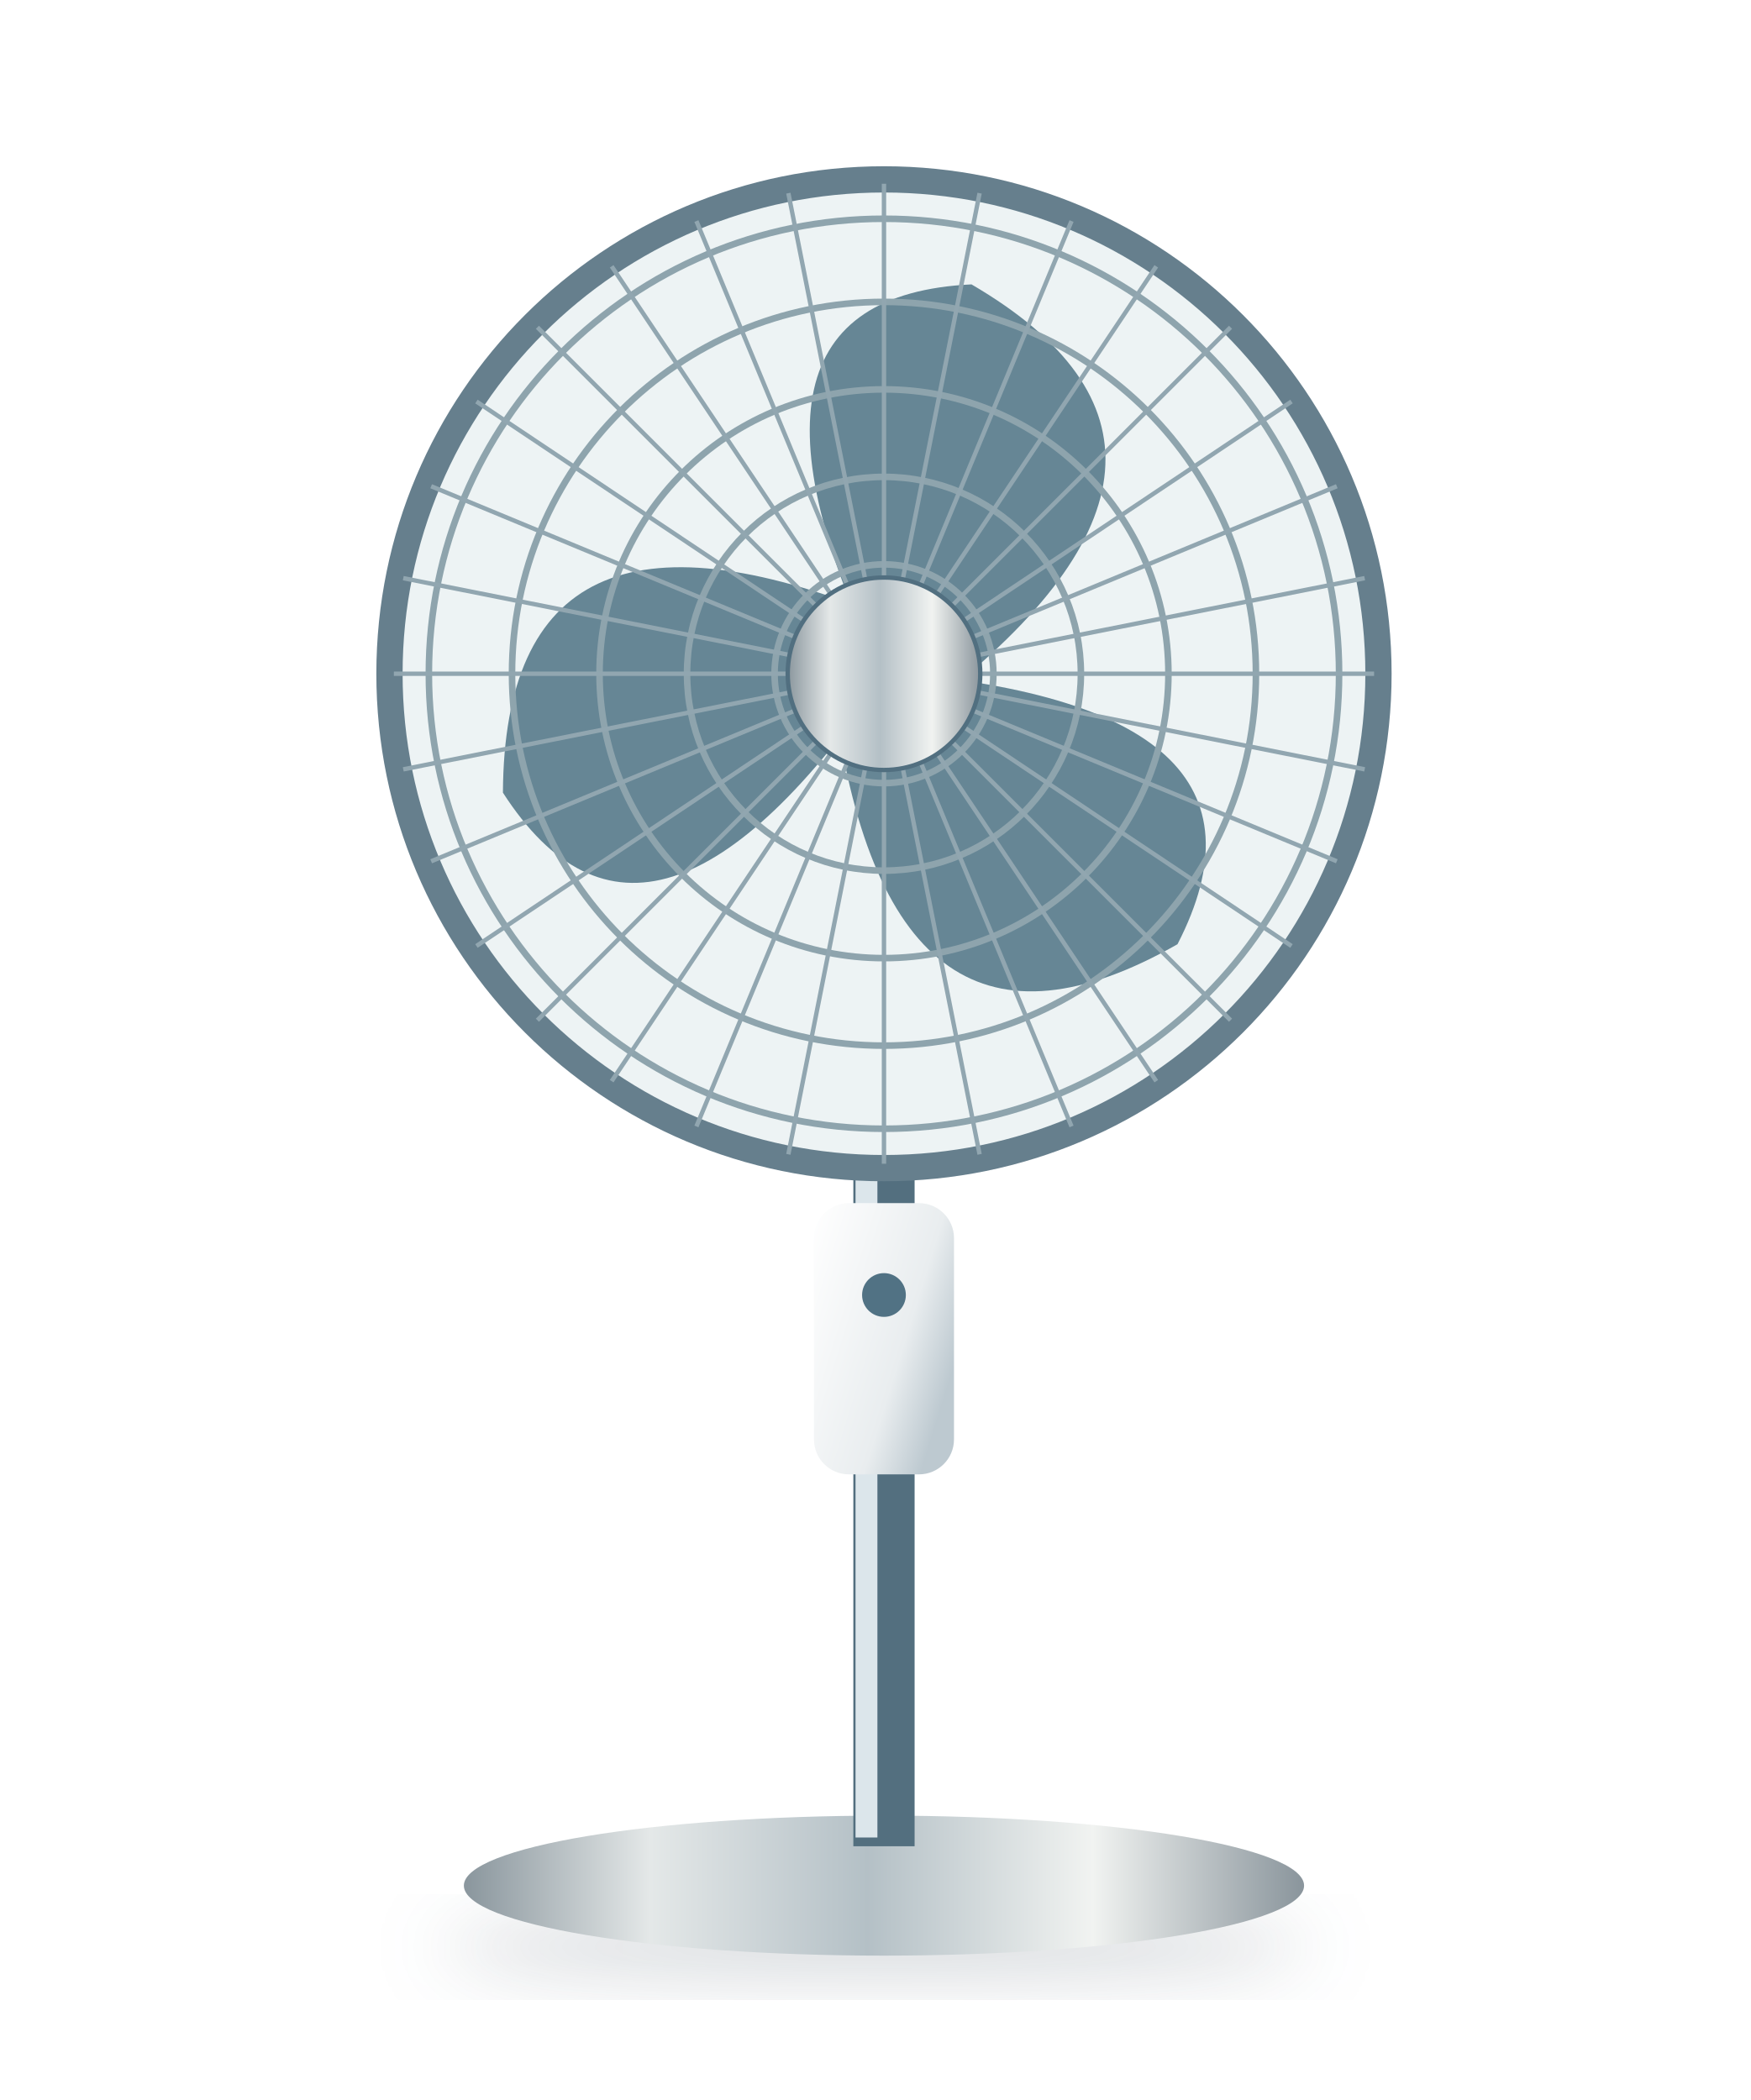
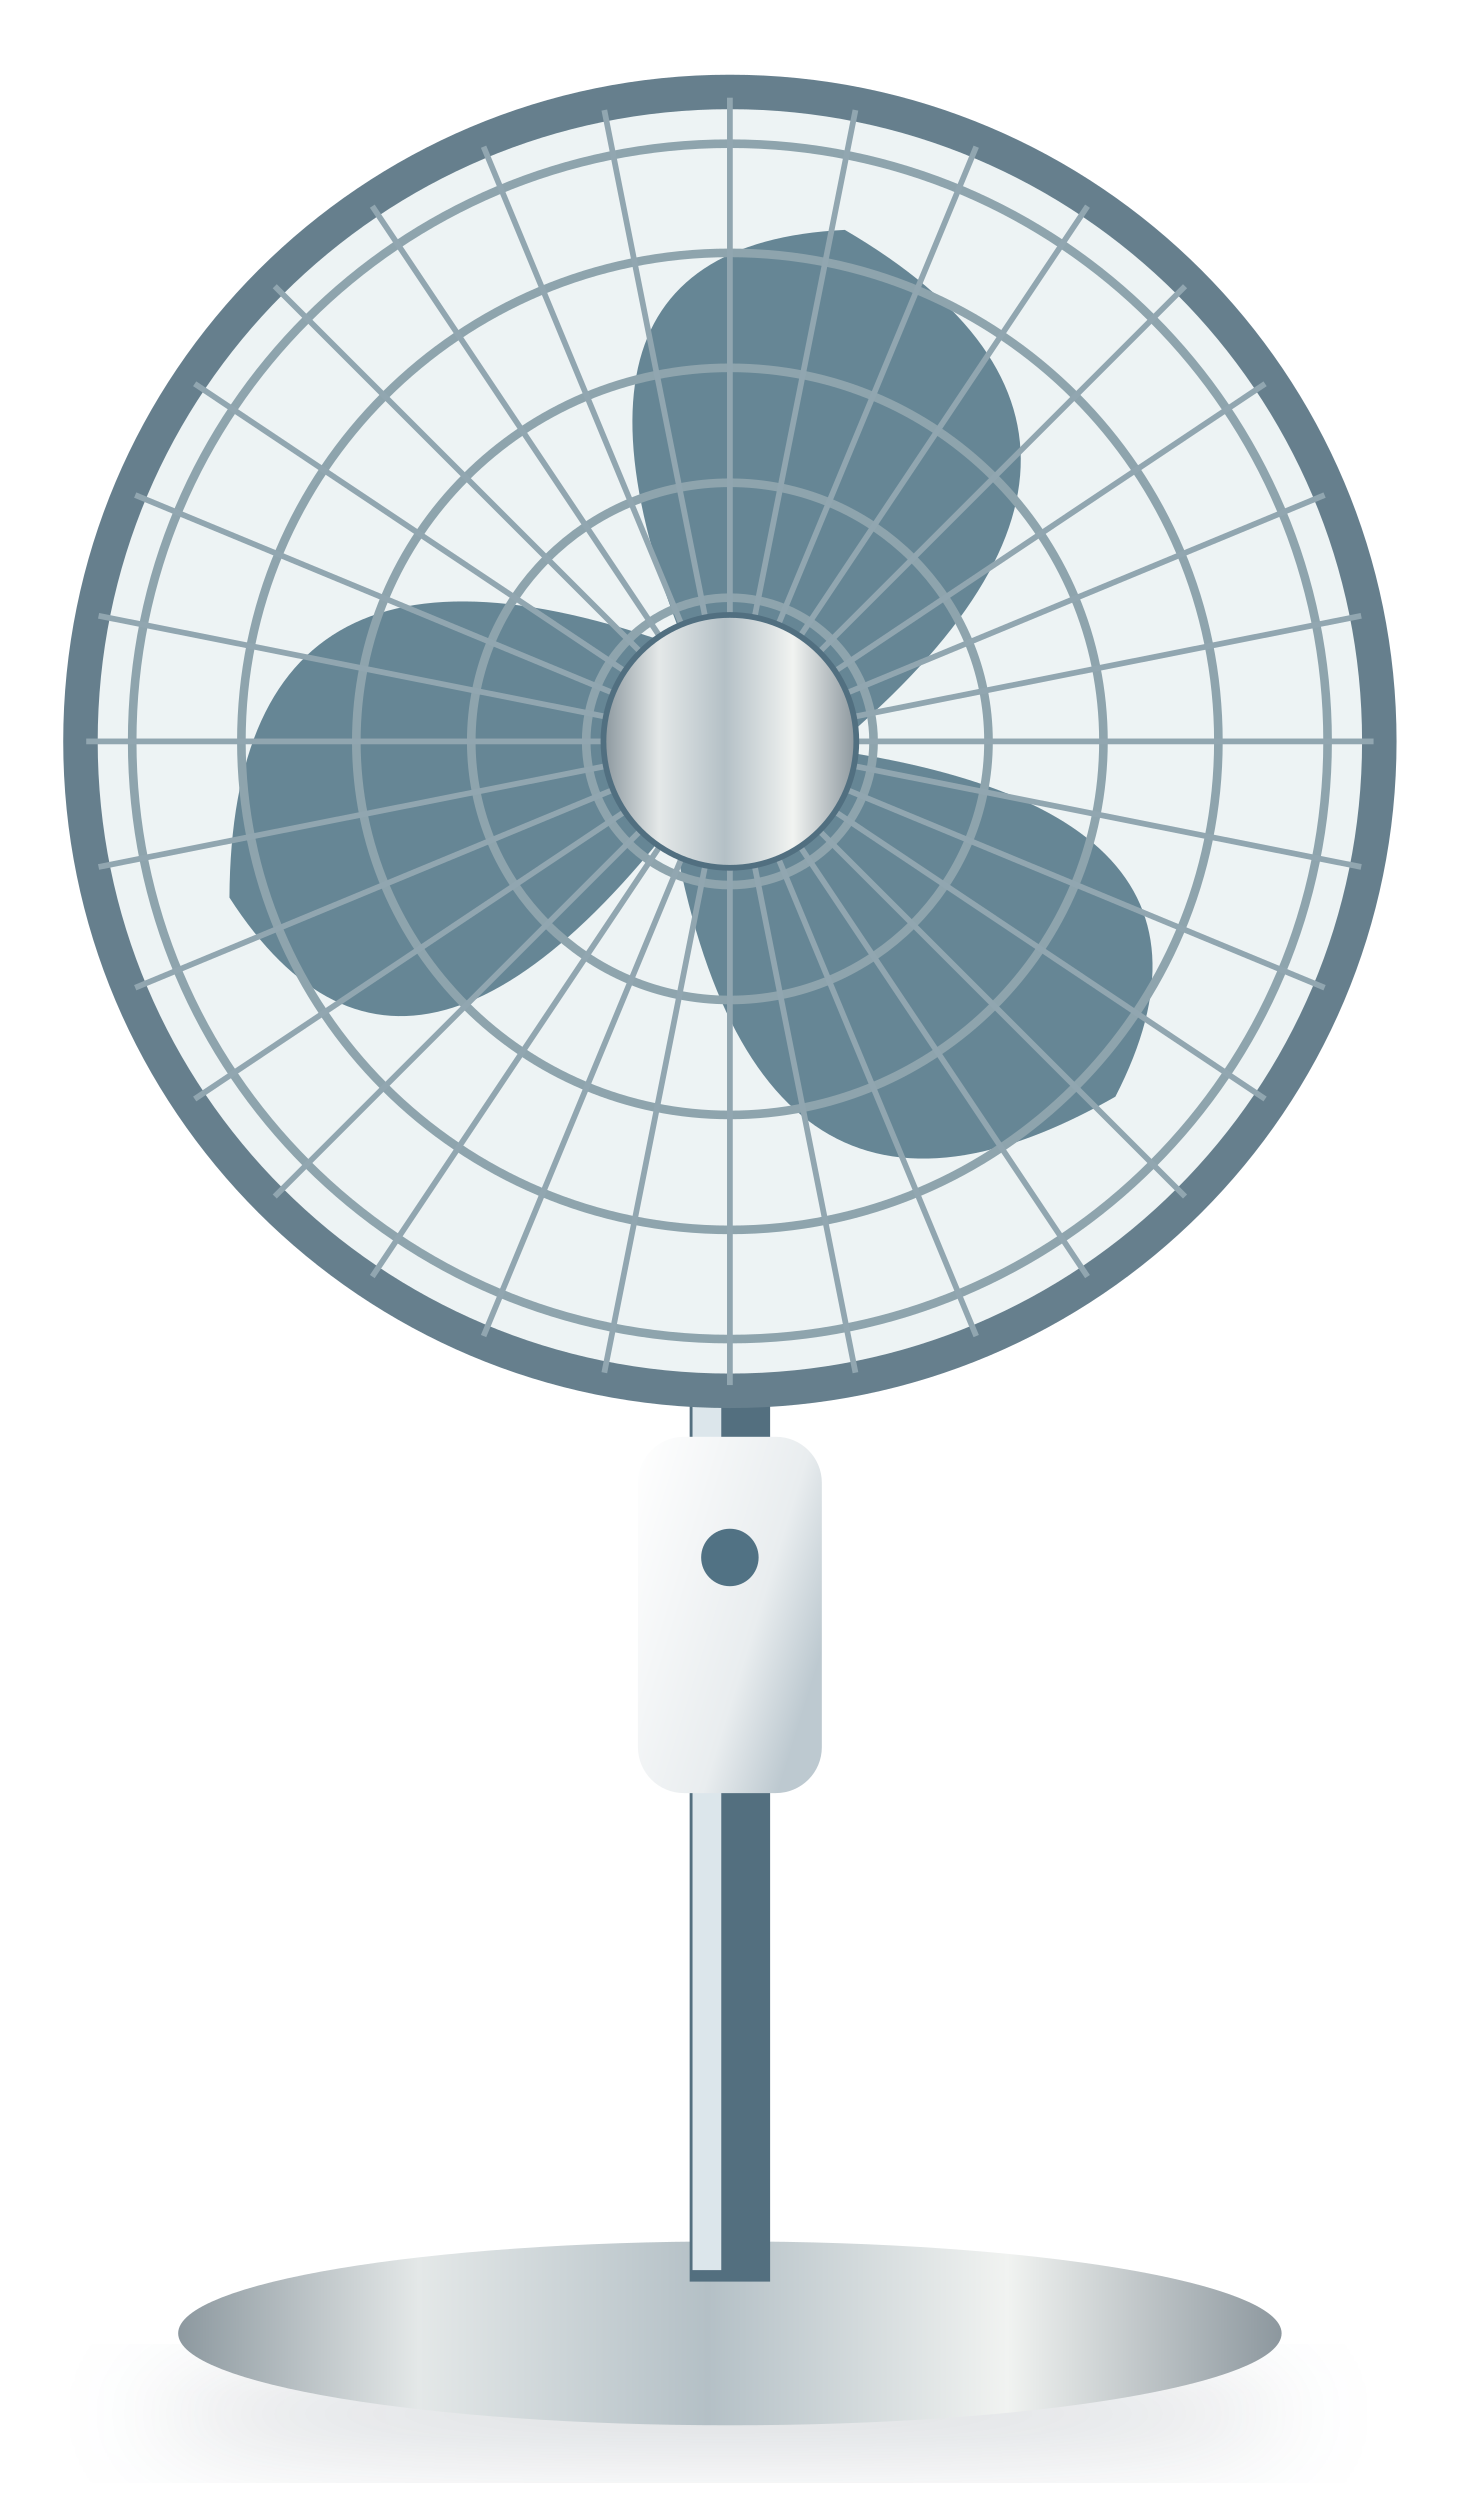
- <svg xmlns="http://www.w3.org/2000/svg" viewBox="0 0 400 480">
+ <svg xmlns="http://www.w3.org/2000/svg" viewBox="75 25 255 435">
  <defs>
    <linearGradient id="metal" x1="0" x2="1">
      <stop stop-color="#8b979e" />
      <stop offset=".22" stop-color="#e4e8e8" />
      <stop offset=".48" stop-color="#b4c0c6" />
      <stop offset=".75" stop-color="#f1f3f1" />
      <stop offset="1" stop-color="#8b969d" />
    </linearGradient>
    <linearGradient id="side" x1="0" x2="1">
      <stop stop-color="#55646d" />
      <stop offset="1" stop-color="#a6b0b5" />
    </linearGradient>
    <linearGradient id="glass" x2=".8" y2="1">
      <stop stop-color="#102d3d" />
      <stop offset=".45" stop-color="#426275" />
      <stop offset="1" stop-color="#101f2b" />
    </linearGradient>
    <linearGradient id="white" x2="1" y2=".6">
      <stop stop-color="#fff" />
      <stop offset=".7" stop-color="#e9edef" />
      <stop offset="1" stop-color="#bdc9d0" />
    </linearGradient>
    <linearGradient id="screen" x2="1" y2="1">
      <stop stop-color="#144da0" />
      <stop offset=".5" stop-color="#2e98c4" />
      <stop offset="1" stop-color="#062351" />
    </linearGradient>
    <filter id="shadow">
      <feGaussianBlur stdDeviation="9" />
    </filter>
  </defs>
  <ellipse cx="200" cy="445" rx="99" ry="10" fill="#233547" opacity=".17" filter="url(#shadow)" />
  <ellipse cx="202" cy="431" rx="96" ry="16" fill="url(#metal)" />
  <path d="M202 228V422" stroke="#536f7f" stroke-width="14" />
  <path d="M198 235V420" stroke="#dce6eb" stroke-width="5" />
  <rect x="186" y="275" width="32" height="62" rx="8" fill="url(#white)" />
  <circle cx="202" cy="154" r="113" fill="#edf3f4" stroke="#667f8d" stroke-width="6" />
  <path d="M202 155Q160 68 222 65Q287 103 214 160Z" fill="#668695" transform="rotate(0 202 154)" />
  <path d="M202 155Q160 68 222 65Q287 103 214 160Z" fill="#668695" transform="rotate(120 202 154)" />
  <path d="M202 155Q160 68 222 65Q287 103 214 160Z" fill="#668695" transform="rotate(240 202 154)" />
  <circle cx="202" cy="154" r="25" fill="none" stroke="#8ea4ad" stroke-width="1.5" />
  <circle cx="202" cy="154" r="45" fill="none" stroke="#8ea4ad" stroke-width="1.5" />
  <circle cx="202" cy="154" r="65" fill="none" stroke="#8ea4ad" stroke-width="1.5" />
  <circle cx="202" cy="154" r="85" fill="none" stroke="#8ea4ad" stroke-width="1.5" />
  <circle cx="202" cy="154" r="104" fill="none" stroke="#8ea4ad" stroke-width="1.5" />
  <path d="M202 42V266" stroke="#91a6b0" transform="rotate(0 202 154)" />
  <path d="M202 42V266" stroke="#91a6b0" transform="rotate(11.25 202 154)" />
  <path d="M202 42V266" stroke="#91a6b0" transform="rotate(22.5 202 154)" />
  <path d="M202 42V266" stroke="#91a6b0" transform="rotate(33.75 202 154)" />
  <path d="M202 42V266" stroke="#91a6b0" transform="rotate(45 202 154)" />
  <path d="M202 42V266" stroke="#91a6b0" transform="rotate(56.25 202 154)" />
  <path d="M202 42V266" stroke="#91a6b0" transform="rotate(67.5 202 154)" />
  <path d="M202 42V266" stroke="#91a6b0" transform="rotate(78.75 202 154)" />
  <path d="M202 42V266" stroke="#91a6b0" transform="rotate(90 202 154)" />
  <path d="M202 42V266" stroke="#91a6b0" transform="rotate(101.25 202 154)" />
  <path d="M202 42V266" stroke="#91a6b0" transform="rotate(112.5 202 154)" />
  <path d="M202 42V266" stroke="#91a6b0" transform="rotate(123.75 202 154)" />
  <path d="M202 42V266" stroke="#91a6b0" transform="rotate(135 202 154)" />
  <path d="M202 42V266" stroke="#91a6b0" transform="rotate(146.25 202 154)" />
  <path d="M202 42V266" stroke="#91a6b0" transform="rotate(157.5 202 154)" />
  <path d="M202 42V266" stroke="#91a6b0" transform="rotate(168.75 202 154)" />
  <circle cx="202" cy="154" r="22" fill="url(#metal)" stroke="#516f80" />
  <circle cx="202" cy="296" r="5" fill="#517284" />
</svg>
